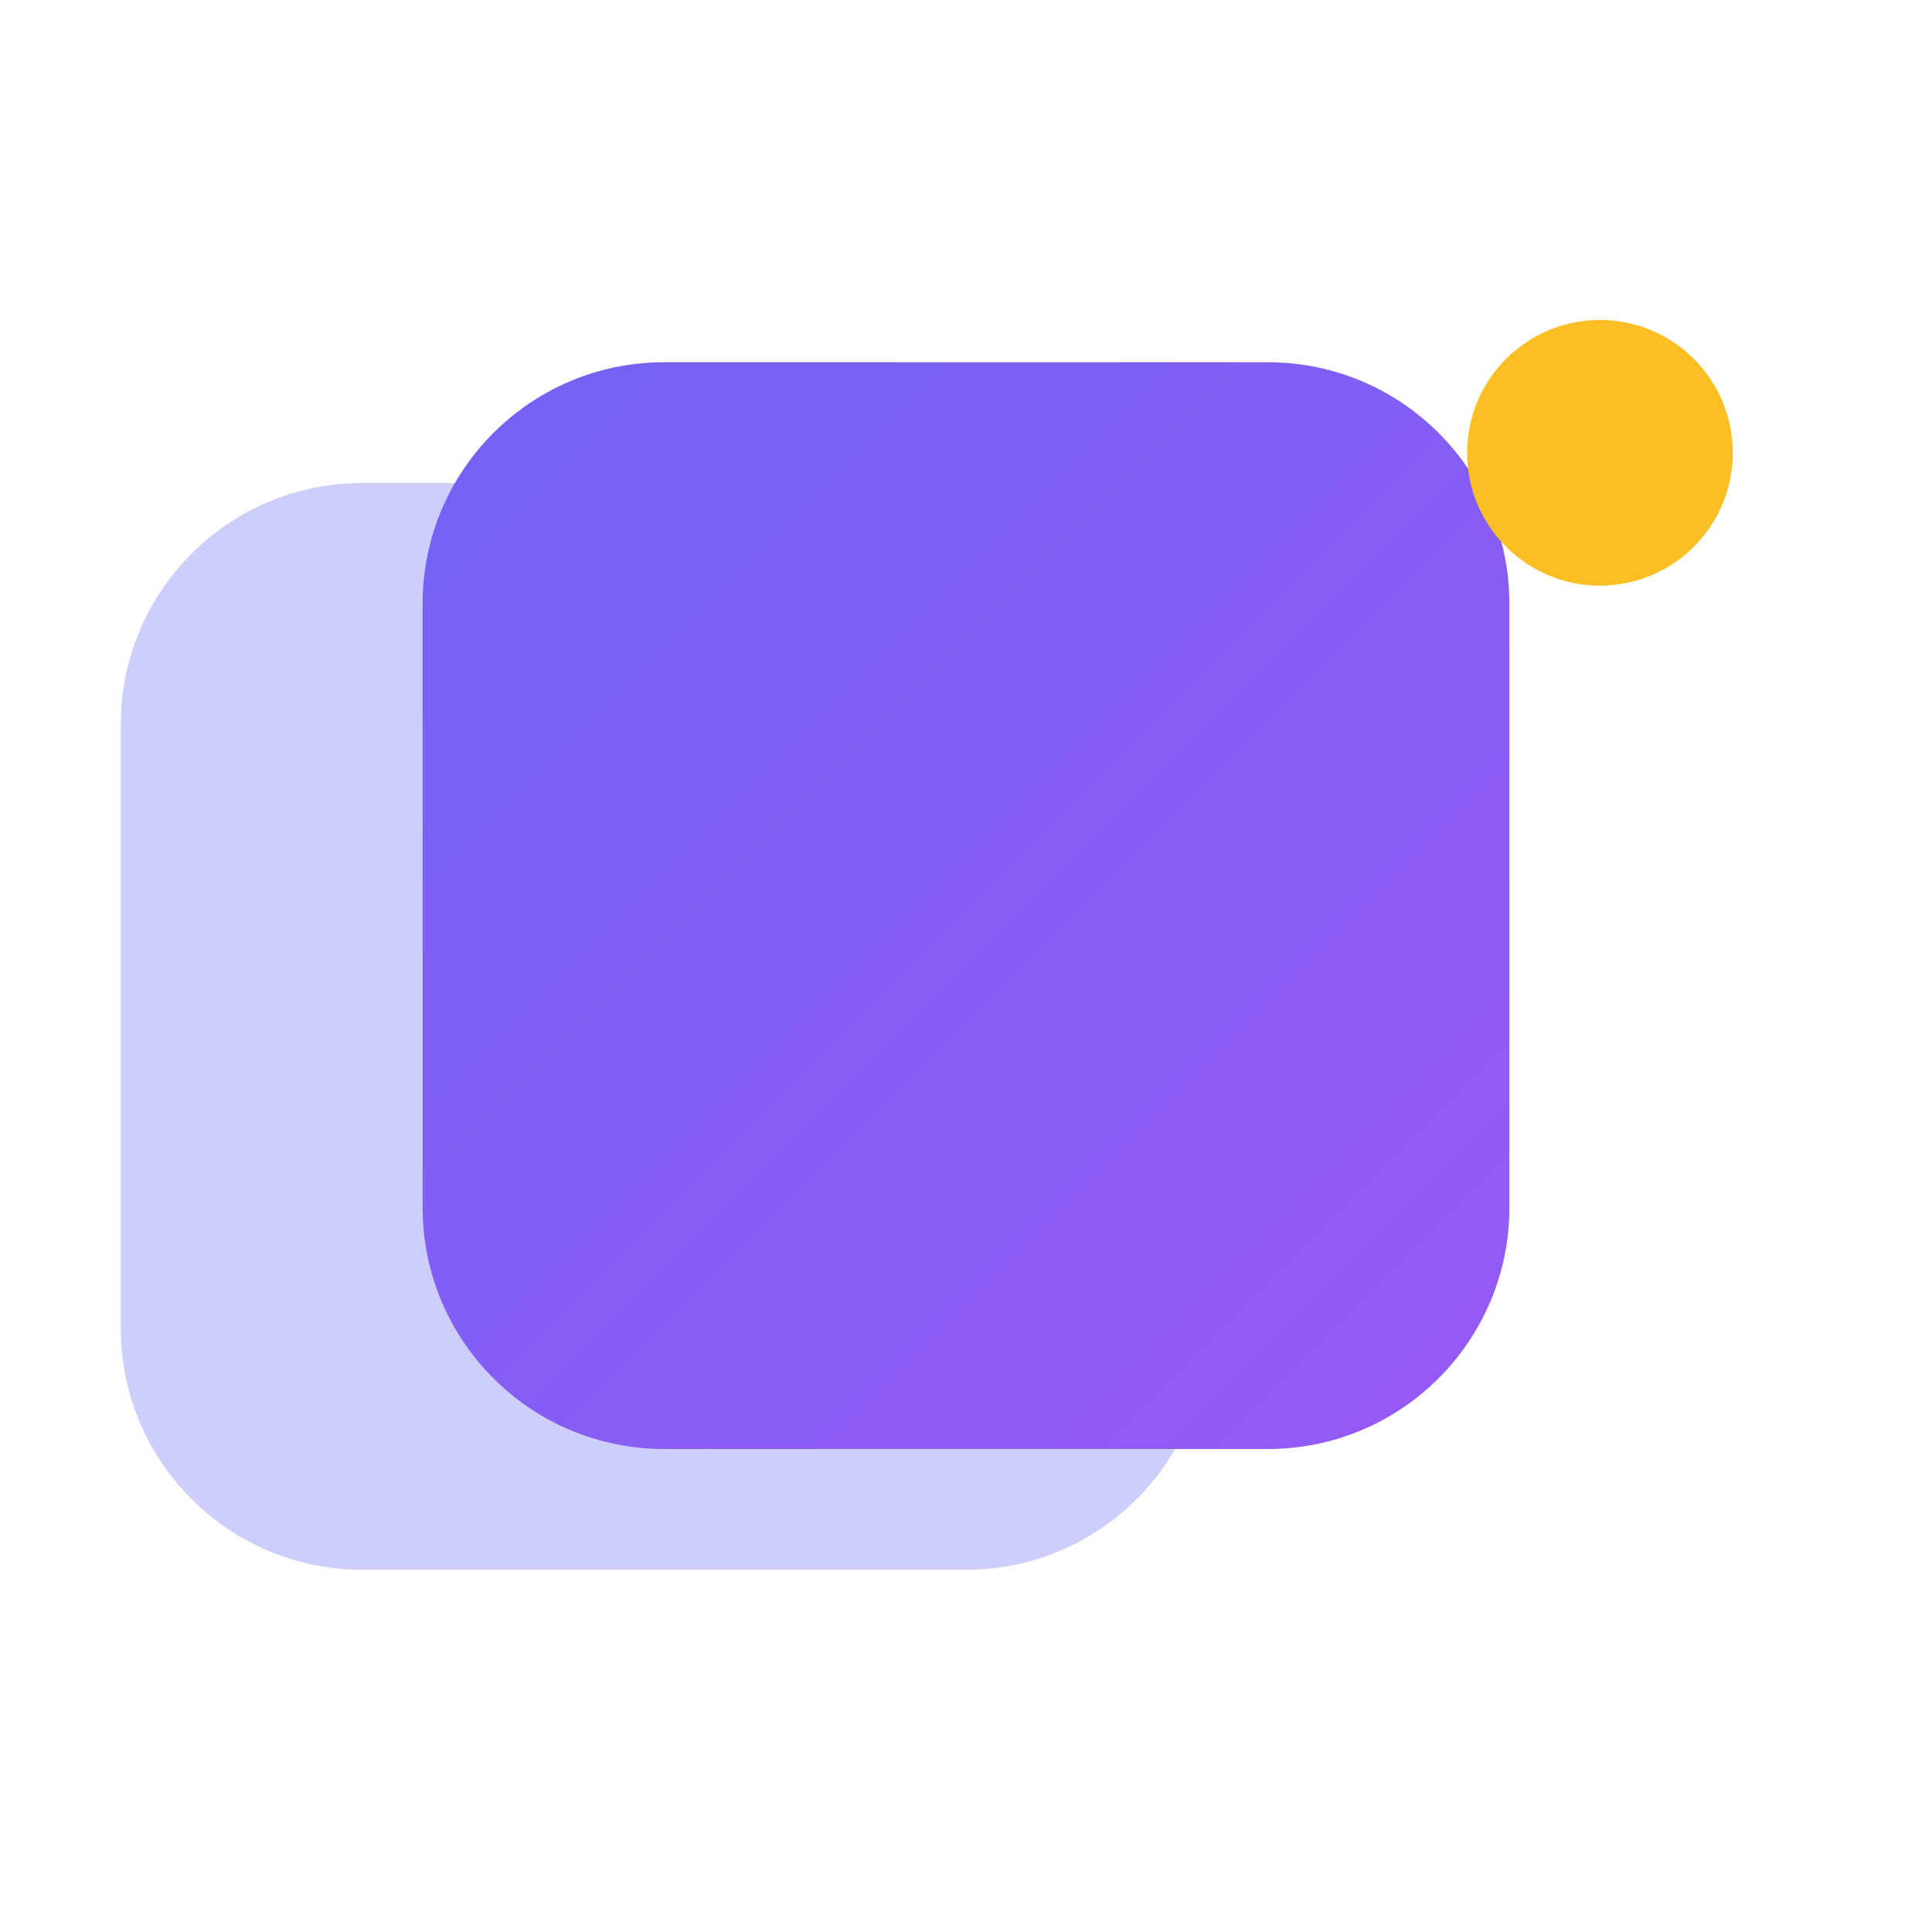
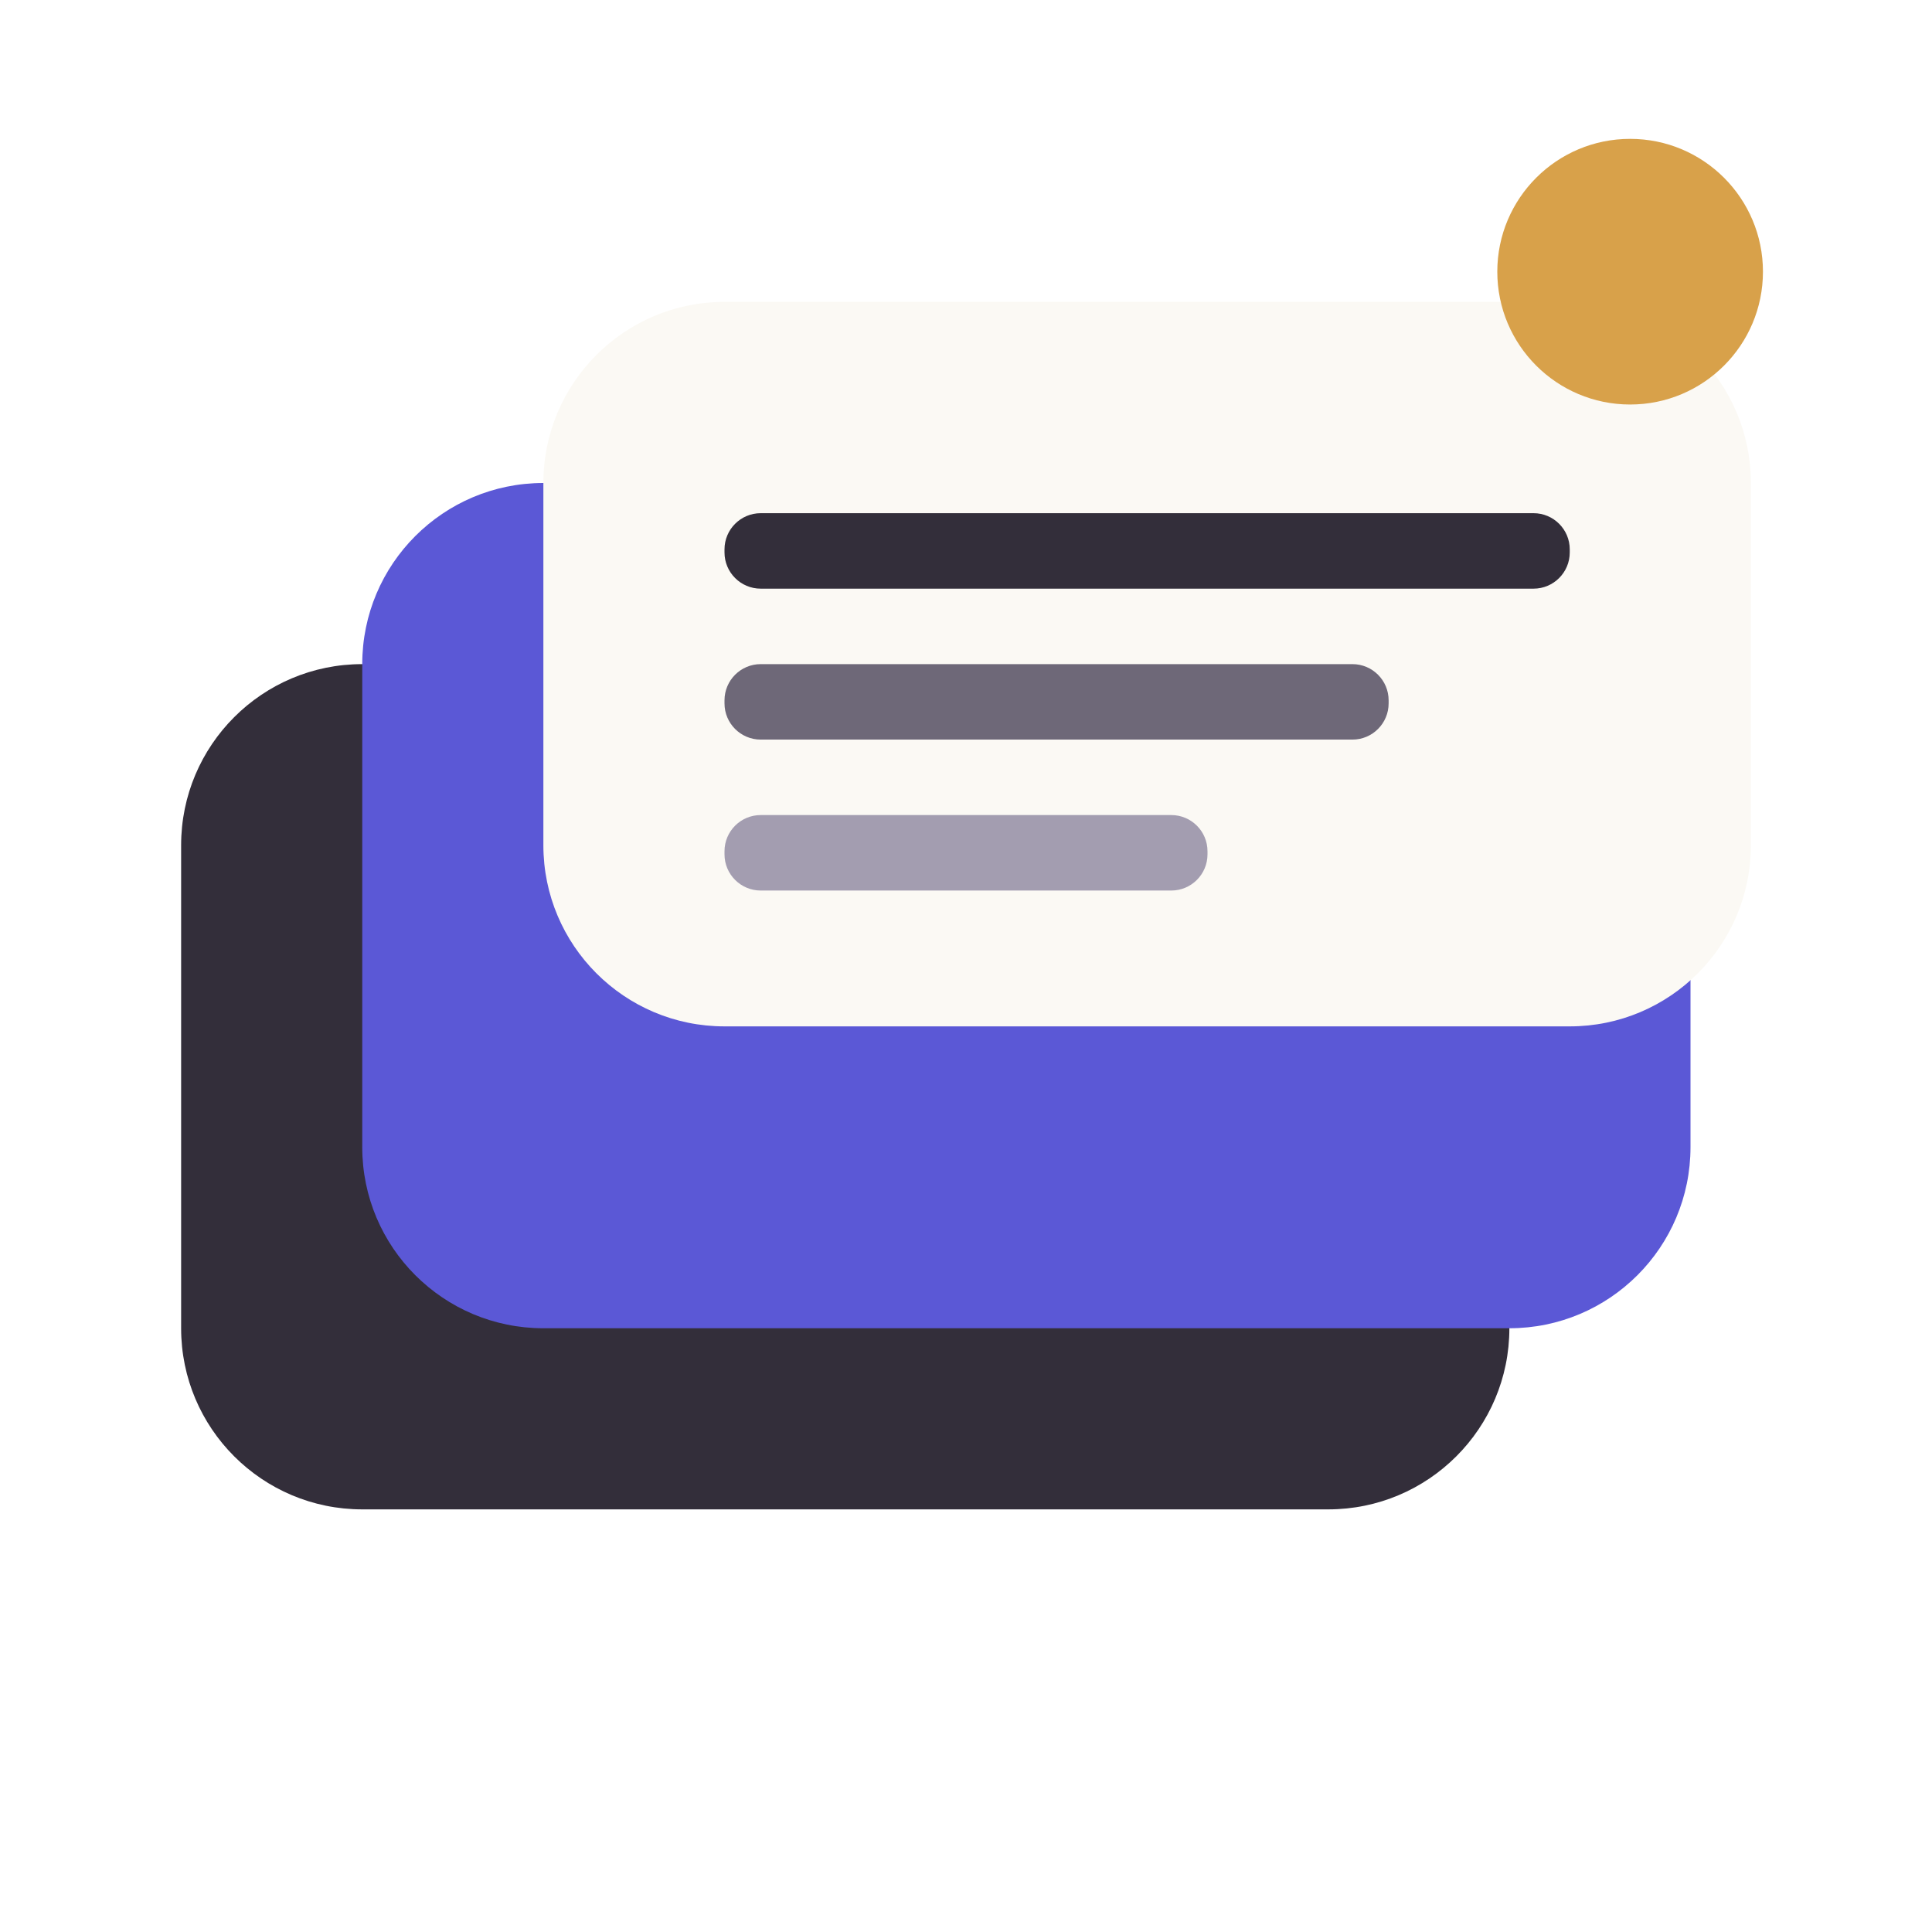
<svg xmlns="http://www.w3.org/2000/svg" width="32" height="32" viewBox="0 0 32 32">
-   <defs>
-     <linearGradient id="brand" x1="0" y1="0" x2="32" y2="32" gradientUnits="userSpaceOnUse">
-       <stop offset="0" stop-color="#6366F1" />
-       <stop offset="1" stop-color="#A855F7" />
-     </linearGradient>
-   </defs>
-   <rect x="2" y="8" width="18" height="18" rx="4" fill="#6366F1" opacity="0.32" />
-   <rect x="7" y="6" width="18" height="18" rx="4" fill="url(#brand)" />
-   <circle cx="26.5" cy="7.5" r="2.2" fill="#FBBF24" />
+   <rect x="3" y="11" width="22" height="14" rx="3" fill="#332e3a" />
+   <rect x="6" y="8" width="22" height="14" rx="3" fill="#5b58d6" />
+   <rect x="9" y="5" width="20" height="12" rx="3" fill="#fbf9f4" />
+   <rect x="12" y="8.5" width="14" height="1.25" rx="0.6" fill="#332e3a" />
+   <rect x="12" y="11" width="11" height="1.25" rx="0.6" fill="#6e6878" />
+   <rect x="12" y="13.5" width="8" height="1.25" rx="0.6" fill="#a39db0" />
+   <circle cx="27" cy="4.5" r="2.2" fill="#d8a14a" />
</svg>
